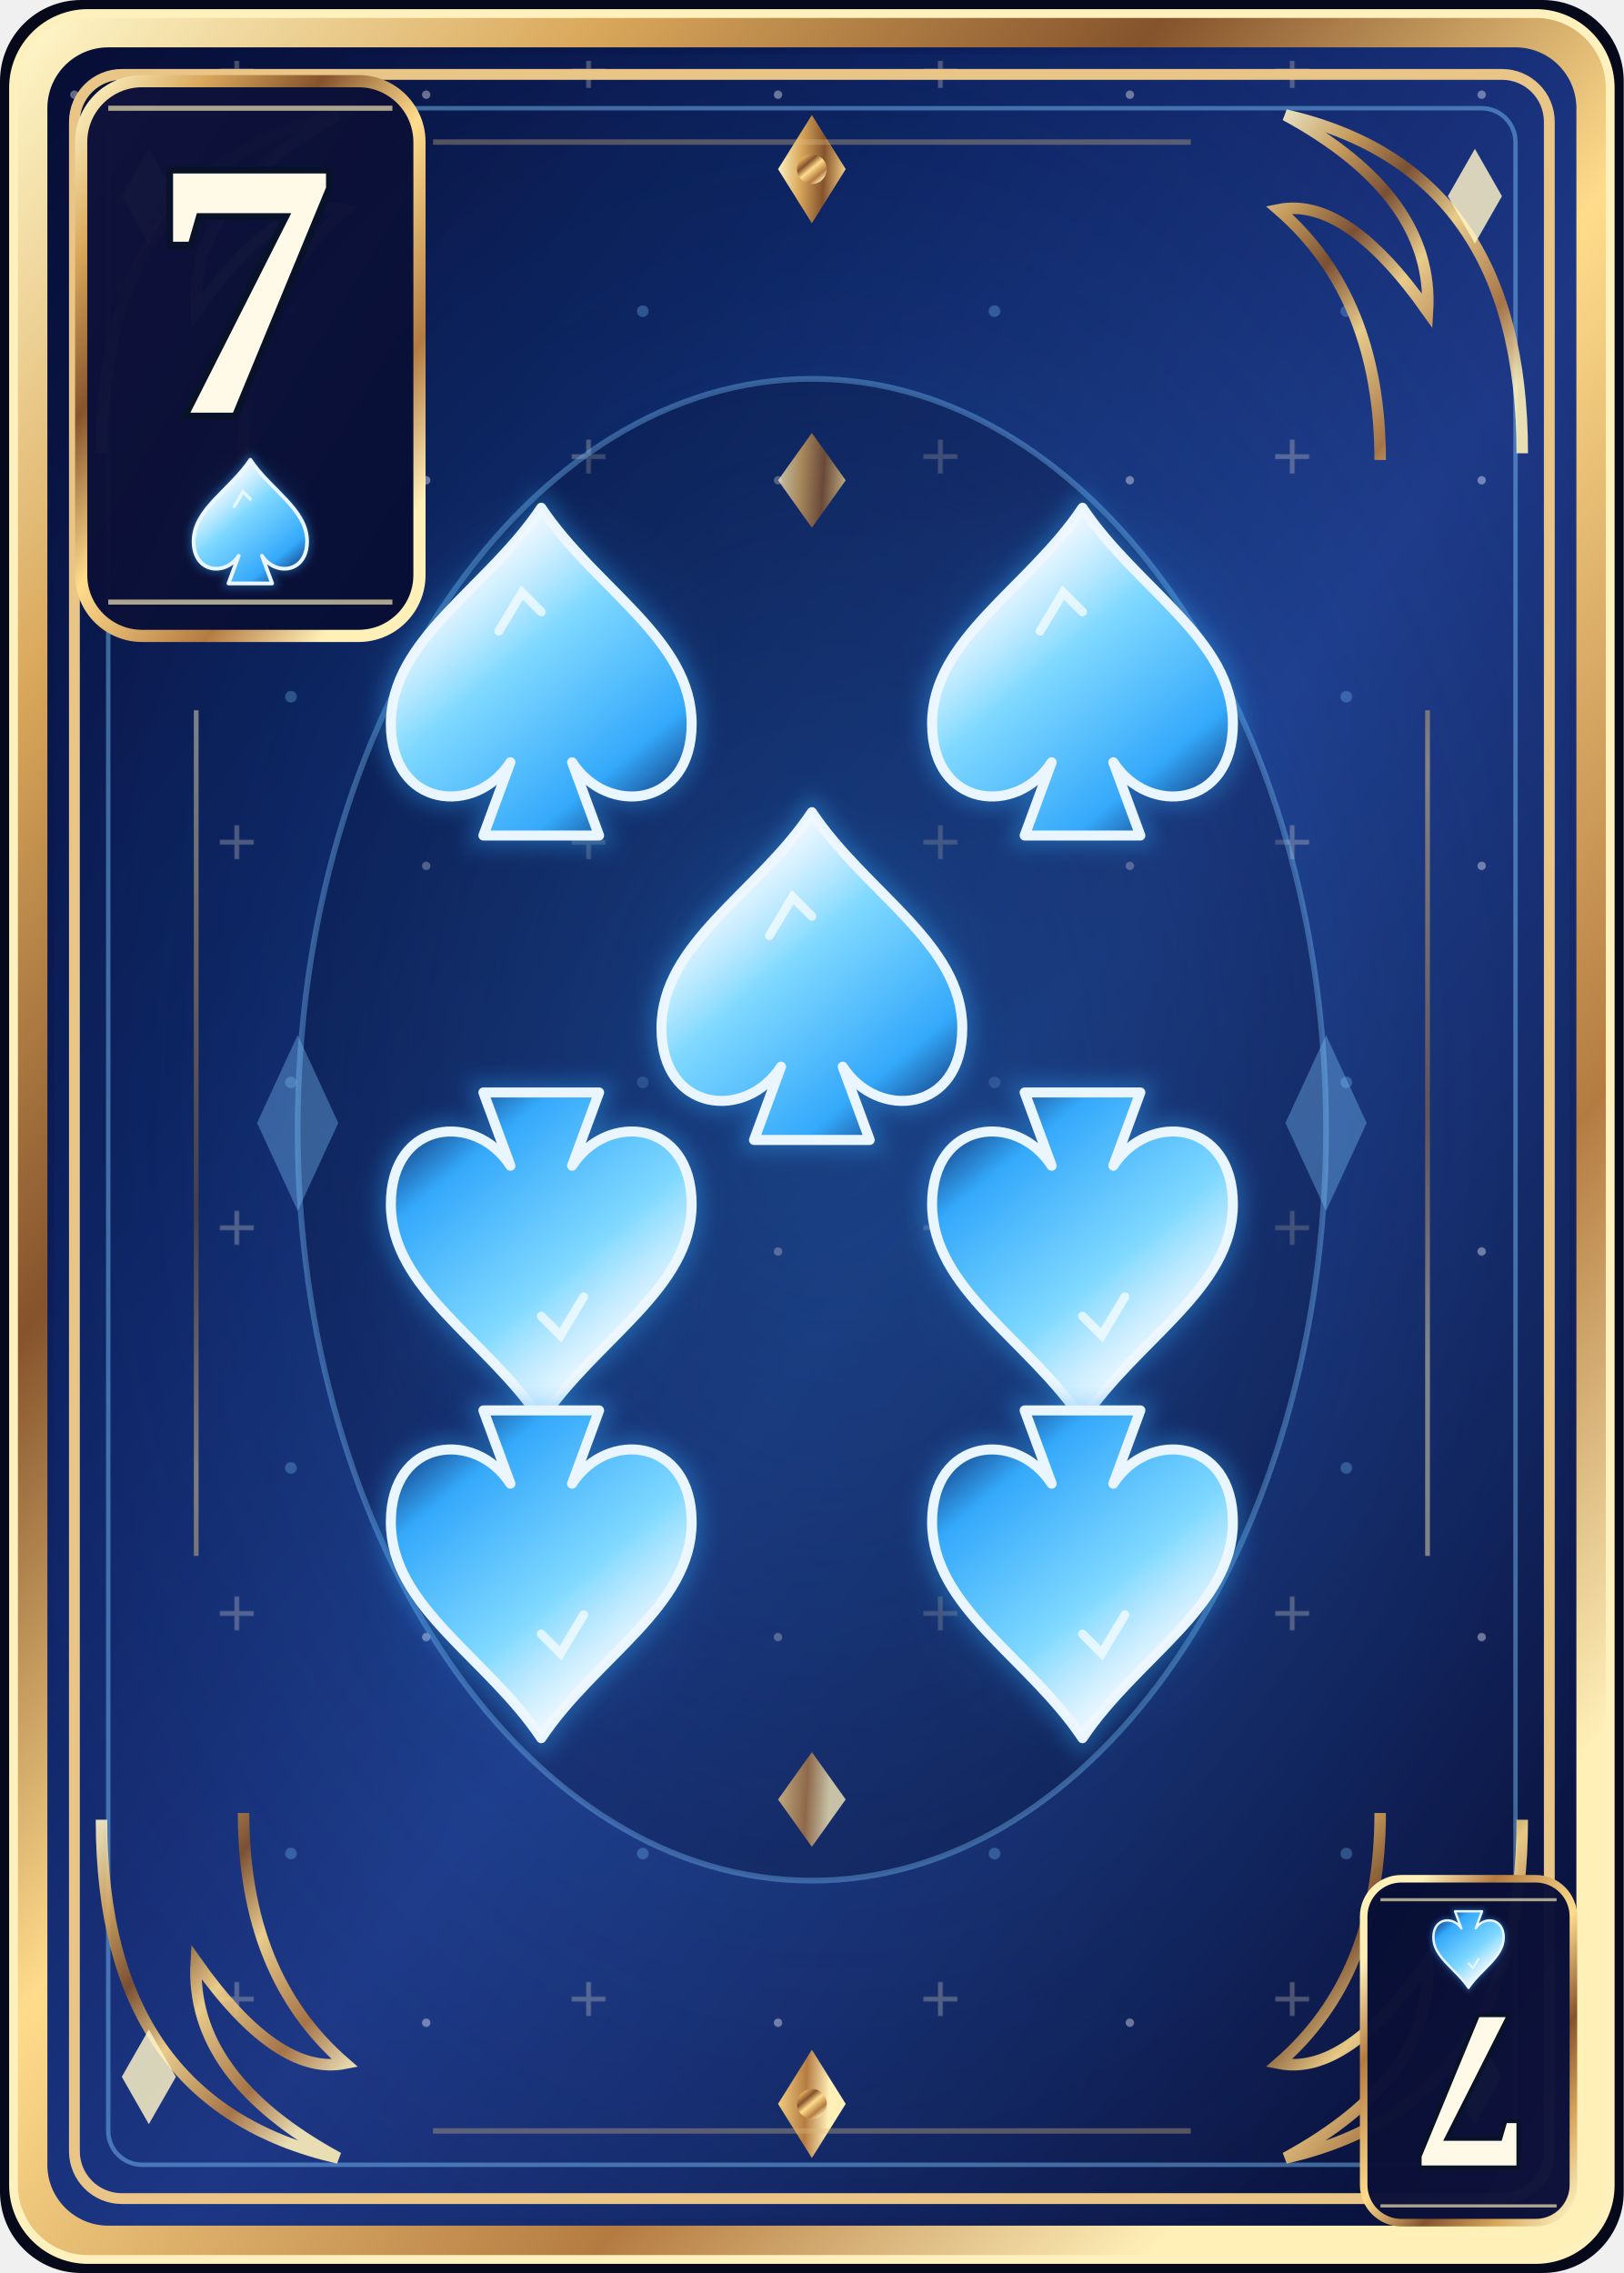
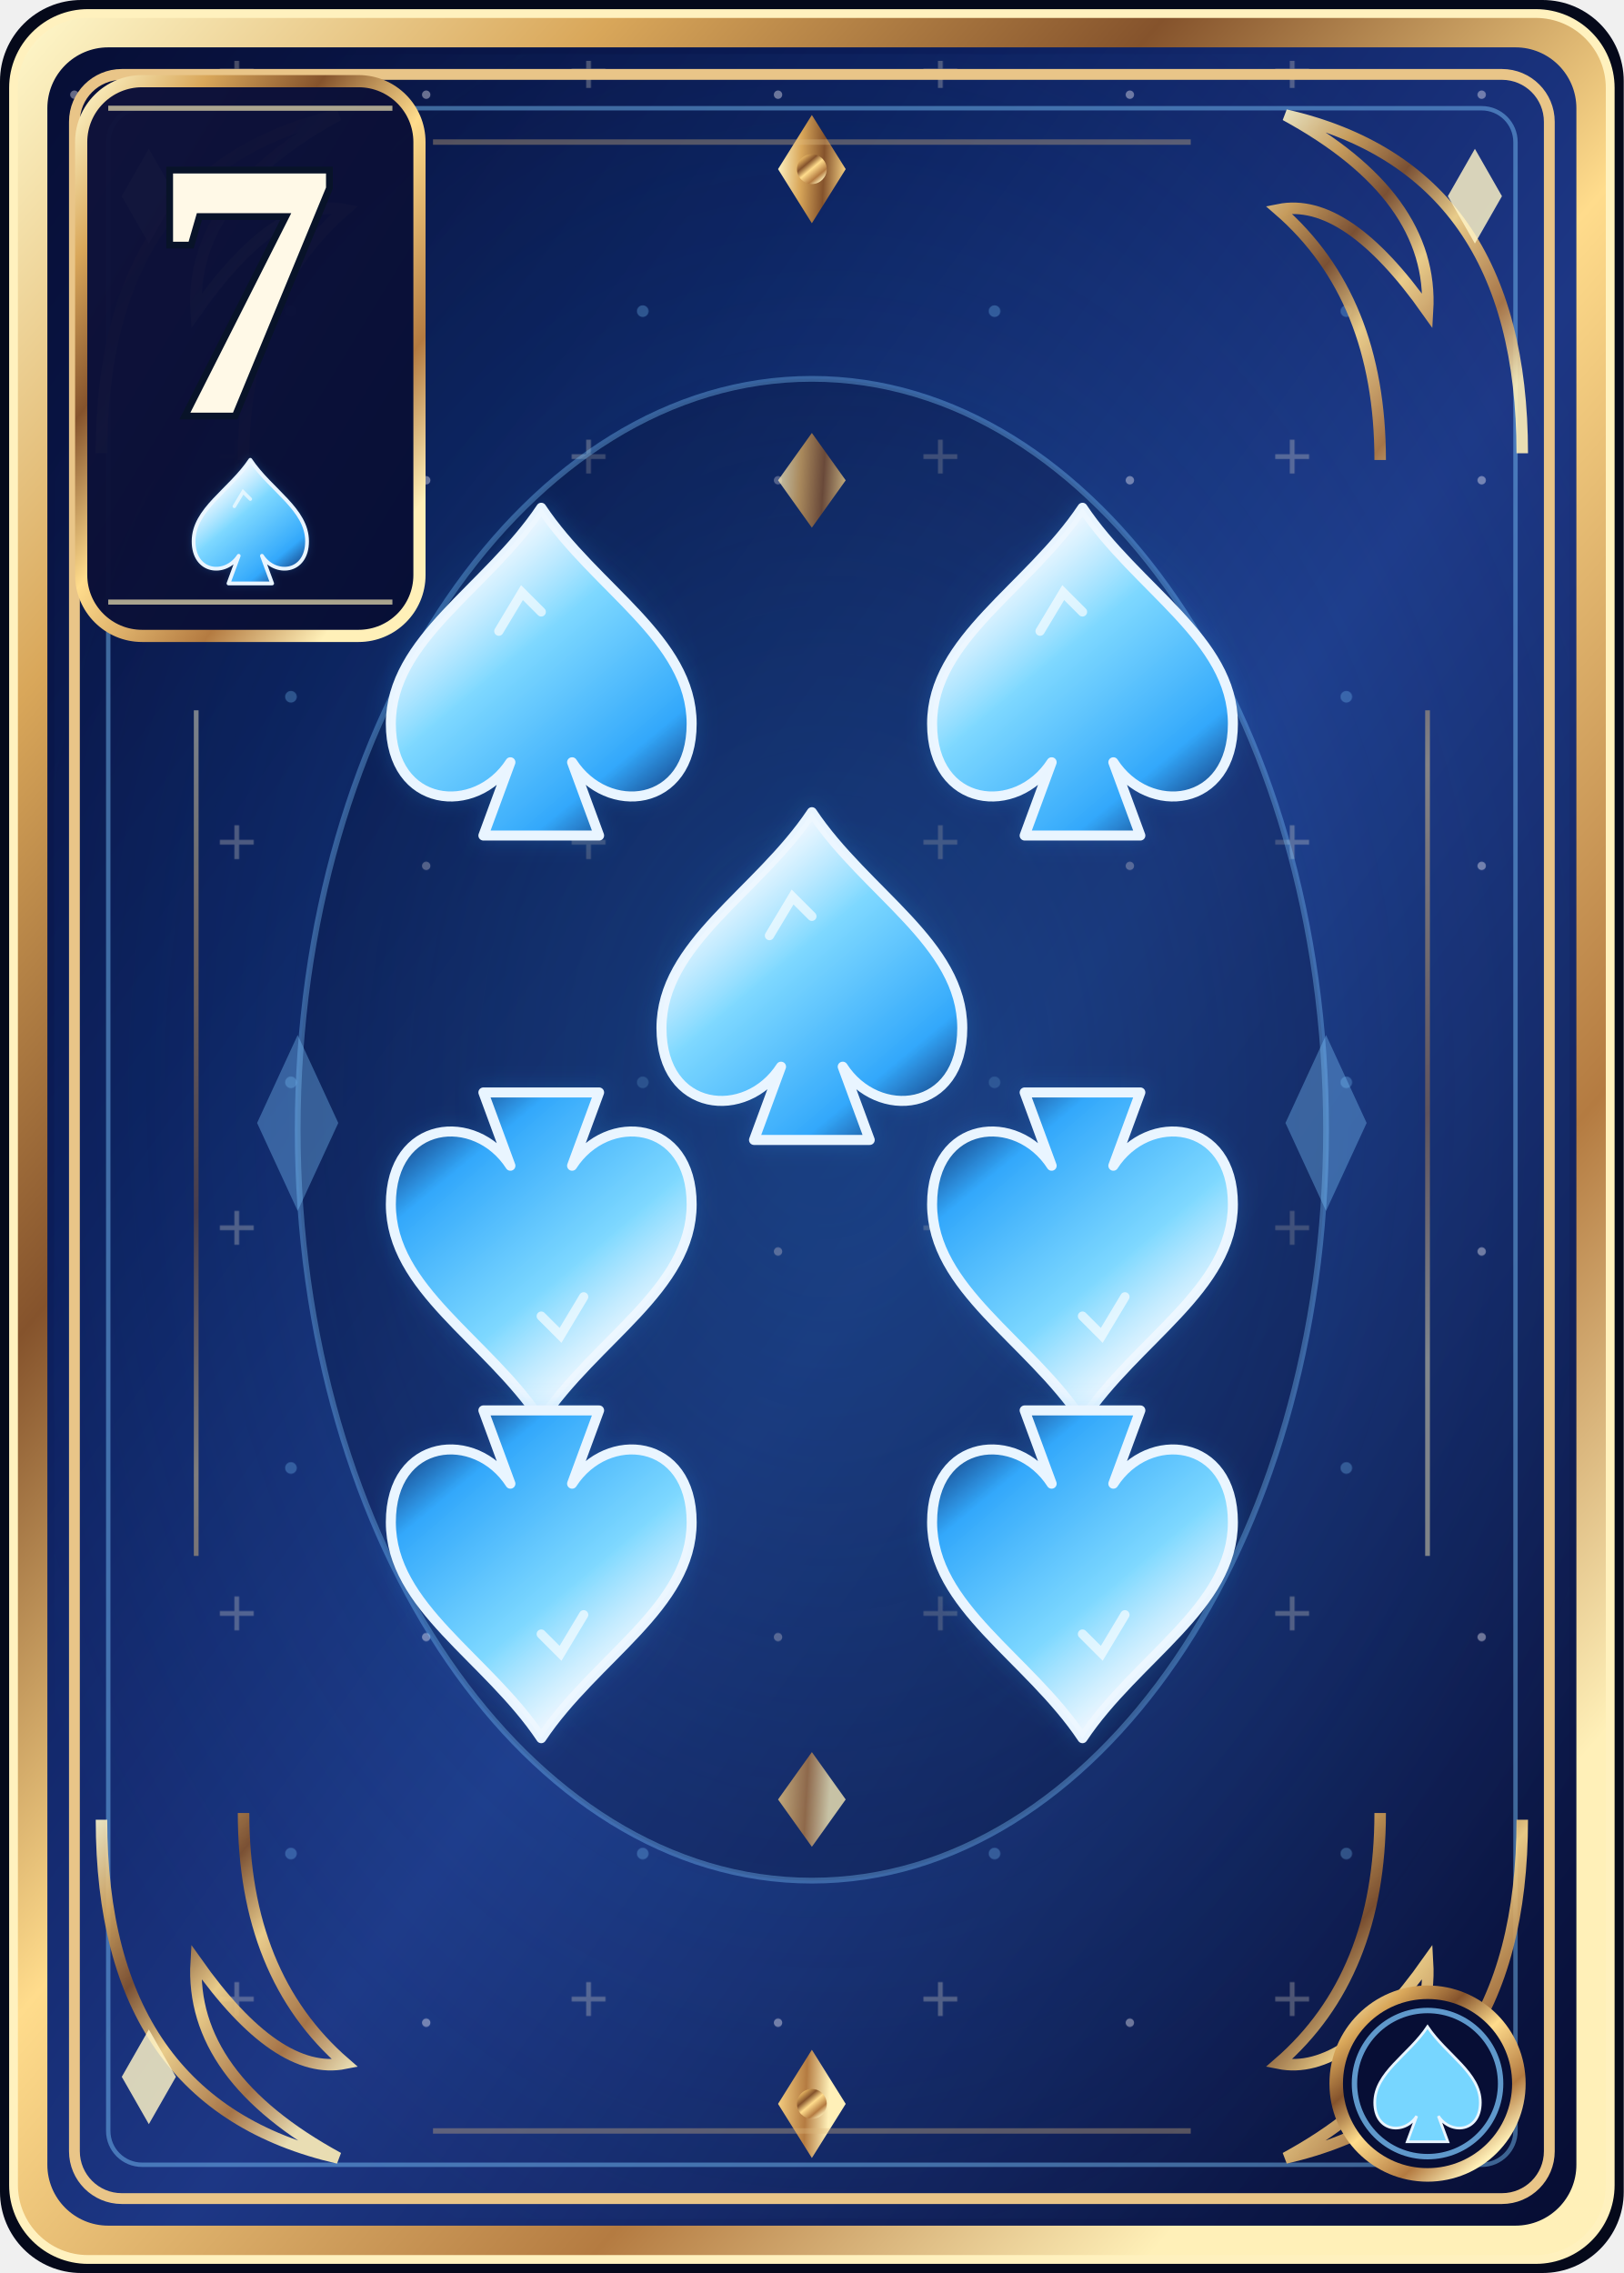
- <svg xmlns="http://www.w3.org/2000/svg" viewBox="0 0 240 336" width="240" height="336" role="img" aria-label="7 of Spades — Mystic Royale V3" data-theme="mystic-royale-v3" data-rank="7" data-suit="S" data-card="S-7">
+ <svg xmlns="http://www.w3.org/2000/svg" viewBox="0 0 240 336" width="240" height="336" role="img" aria-label="7 of Spades — Mystic Royale V4" data-theme="mystic-royale-v4" data-rank="7" data-suit="S" data-card="S-7">
  <defs>
    <linearGradient id="velvet" x1="0%" y1="0%" x2="96%" y2="100%">
      <stop offset="0%" stop-color="#070e35" />
      <stop offset="28%" stop-color="#0b1d59" />
      <stop offset="56%" stop-color="#1d3785" />
      <stop offset="100%" stop-color="#070e35" />
    </linearGradient>
    <radialGradient id="aura" cx="51%" cy="48%" r="59%">
      <stop offset="0%" stop-color="#30a7fb" stop-opacity=".27" />
      <stop offset="60%" stop-color="#30a7fb" stop-opacity=".08" />
      <stop offset="100%" stop-color="#30a7fb" stop-opacity="0" />
    </radialGradient>
    <linearGradient id="gold" x1="0%" y1="0%" x2="84%" y2="100%">
      <stop offset="0%" stop-color="#fff8cb" />
      <stop offset="18%" stop-color="#d9a75a" />
      <stop offset="35%" stop-color="#85532c" />
      <stop offset="53%" stop-color="#ffdc8c" />
      <stop offset="77%" stop-color="#b47b41" />
      <stop offset="94%" stop-color="#fff0b8" />
    </linearGradient>
    <linearGradient id="gem" x1="17%" y1="3%" x2="91%" y2="100%">
      <stop offset="0%" stop-color="#fffdf8" />
      <stop offset="15%" stop-color="#e9f5ff" />
      <stop offset="40%" stop-color="#77d6ff" />
      <stop offset="78%" stop-color="#30a7fb" />
      <stop offset="100%" stop-color="#0b1d59" />
    </linearGradient>
    <linearGradient id="gemshine" x1="20%" y1="3%" x2="91%" y2="92%">
      <stop offset="0%" stop-color="#ffffff" stop-opacity=".91" />
      <stop offset="43%" stop-color="#ffffff" stop-opacity=".16" />
      <stop offset="100%" stop-color="#ffffff" stop-opacity="0" />
    </linearGradient>
    <radialGradient id="halo">
      <stop offset="0%" stop-color="#30a7fb" stop-opacity=".64" />
      <stop offset="54%" stop-color="#30a7fb" stop-opacity=".14" />
      <stop offset="100%" stop-color="#30a7fb" stop-opacity="0" />
    </radialGradient>
    <linearGradient id="portraitFade" x1="0%" y1="0%" x2="0%" y2="100%">
      <stop offset="0%" stop-color="#070e35" stop-opacity=".03" />
      <stop offset="69%" stop-color="#070e35" stop-opacity=".05" />
      <stop offset="100%" stop-color="#070e35" stop-opacity=".89" />
    </linearGradient>
    <linearGradient id="indexBg" x1="0%" y1="0%" x2="100%" y2="100%">
      <stop offset="0%" stop-color="#10133b" stop-opacity=".98" />
      <stop offset="100%" stop-color="#070e35" stop-opacity=".98" />
    </linearGradient>
    <filter id="soft" x="-50%" y="-50%" width="200%" height="200%">
      <feGaussianBlur stdDeviation="2.6" />
    </filter>
    <pattern id="stars" width="52" height="57" patternUnits="userSpaceOnUse">
      <circle cx="11" cy="14" r=".62" fill="#fff9ff" opacity=".39" />
      <circle cx="43" cy="46" r=".86" fill="#7cc6fd" opacity=".3" />
      <path d="M35 8v5m-2.5-2.5h5" stroke="#fff2d7" stroke-width=".7" opacity=".26" />
    </pattern>
    <path id="suit" d="M0 -42 C-14 -21 -39 -8 -39 14 C-39 36 -17 38 -8 24 L-15 43 H15 L8 24 C17 38 39 36 39 14 C39 -8 14 -21 0 -42Z" />
    <clipPath id="portraitClip">
      <rect x="41" y="76" width="158" height="190" rx="10" />
    </clipPath>
  </defs>
  <rect width="240" height="336" rx="12" fill="#05091a" />
  <rect x="2" y="2" width="236" height="332" rx="11" fill="url(#gold)" stroke="#fff1be" stroke-width="1.3" />
  <rect x="7" y="7" width="226" height="322" rx="9" fill="url(#velvet)" />
  <rect x="8" y="8" width="224" height="320" rx="8" fill="url(#aura)" />
  <rect x="9" y="9" width="222" height="318" rx="8" fill="url(#stars)" />
  <rect x="11" y="11" width="218" height="314" rx="7" fill="none" stroke="#e9c588" stroke-width="1.6" />
  <rect x="16" y="16" width="208" height="304" rx="5" fill="none" stroke="#7cc6fd" stroke-opacity=".46" stroke-width=".65" />
  <path d="M29 105L29 230M211 105L211 230" stroke="url(#gold)" stroke-width=".7" opacity=".46" />
  <g stroke="url(#gold)" stroke-width="1.7" fill="none" opacity=".9">
    <path d="M15 67Q15 25 50 17Q28 29 29 46Q41 29 51 31Q36 44 36 68" />
    <path d="M225 67Q225 25 190 17Q212 29 211 46Q199 29 189 31Q204 44 204 68" />
    <path d="M15 269Q15 311 50 319Q28 307 29 290Q41 307 51 305Q36 292 36 268" />
    <path d="M225 269Q225 311 190 319Q212 307 211 290Q199 307 189 305Q204 292 204 268" />
  </g>
  <g fill="#fff4c7" opacity=".83">
    <path d="M22 22l4 7-4 7-4-7Z M218 22l4 7-4 7-4-7Z M22 314l4-7-4-7-4 7Z M218 314l4-7-4-7-4 7Z" />
  </g>
  <g fill="url(#gold)">
    <path d="M120 17l5 8-5 8-5-8Z M120 319l5-8-5-8-5 8Z" />
    <circle cx="120" cy="25" r="2.2" />
    <circle cx="120" cy="311" r="2.2" />
  </g>
  <path d="M64 21h112M64 315h112" stroke="#dfb97e" stroke-width=".8" opacity=".35" />
  <ellipse cx="120" cy="167" rx="76" ry="111" fill="#070e35" opacity=".27" />
  <ellipse cx="120" cy="167" rx="76" ry="111" fill="none" stroke="#7cc6fd" stroke-width=".85" opacity=".36" />
  <path d="M120 64l5 7-5 7-5-7ZM120 259l5 7-5 7-5-7Z" fill="url(#gold)" opacity=".76" />
  <path d="M44 153l6 13-6 13-6-13ZM196 153l6 13-6 13-6-13Z" fill="#7cc6fd" opacity=".36" />
  <g class="royal-pip" transform="translate(80 99) rotate(0) scale(0.57)">
-     <circle r="47" fill="url(#halo)" opacity=".40" />
-     <use href="#suit" fill="#30a7fb" stroke="#30a7fb" stroke-width="6" filter="url(#soft)" opacity=".35" />
+     <circle r="42" fill="url(#halo)" opacity=".22" />
+     <use href="#suit" fill="#30a7fb" stroke="#30a7fb" stroke-width="3.1" filter="url(#soft)" opacity=".18" />
    <use href="#suit" fill="url(#gem)" stroke="#e9f5ff" stroke-width="2.6" stroke-linejoin="round" />
-     <use href="#suit" fill="url(#gemshine)" opacity=".41" />
-     <path d="M-11 -10L-5 -20L0 -15" fill="none" stroke="#ffffff" stroke-width="2.3" opacity=".68" stroke-linecap="round" />
+     <use href="#suit" fill="url(#gemshine)" opacity=".30" />
+     <path d="M-11 -10L-5 -20L0 -15" fill="none" stroke="#ffffff" stroke-width="2.4" opacity=".64" stroke-linecap="round" />
  </g>
  <g class="royal-pip" transform="translate(160 99) rotate(0) scale(0.57)">
-     <circle r="47" fill="url(#halo)" opacity=".40" />
-     <use href="#suit" fill="#30a7fb" stroke="#30a7fb" stroke-width="6" filter="url(#soft)" opacity=".35" />
+     <circle r="42" fill="url(#halo)" opacity=".22" />
+     <use href="#suit" fill="#30a7fb" stroke="#30a7fb" stroke-width="3.1" filter="url(#soft)" opacity=".18" />
    <use href="#suit" fill="url(#gem)" stroke="#e9f5ff" stroke-width="2.6" stroke-linejoin="round" />
-     <use href="#suit" fill="url(#gemshine)" opacity=".41" />
-     <path d="M-11 -10L-5 -20L0 -15" fill="none" stroke="#ffffff" stroke-width="2.3" opacity=".68" stroke-linecap="round" />
+     <use href="#suit" fill="url(#gemshine)" opacity=".30" />
+     <path d="M-11 -10L-5 -20L0 -15" fill="none" stroke="#ffffff" stroke-width="2.4" opacity=".64" stroke-linecap="round" />
  </g>
  <g class="royal-pip" transform="translate(120 144) rotate(0) scale(0.57)">
-     <circle r="47" fill="url(#halo)" opacity=".40" />
-     <use href="#suit" fill="#30a7fb" stroke="#30a7fb" stroke-width="6" filter="url(#soft)" opacity=".35" />
+     <circle r="42" fill="url(#halo)" opacity=".22" />
+     <use href="#suit" fill="#30a7fb" stroke="#30a7fb" stroke-width="3.1" filter="url(#soft)" opacity=".18" />
    <use href="#suit" fill="url(#gem)" stroke="#e9f5ff" stroke-width="2.6" stroke-linejoin="round" />
-     <use href="#suit" fill="url(#gemshine)" opacity=".41" />
-     <path d="M-11 -10L-5 -20L0 -15" fill="none" stroke="#ffffff" stroke-width="2.3" opacity=".68" stroke-linecap="round" />
+     <use href="#suit" fill="url(#gemshine)" opacity=".30" />
+     <path d="M-11 -10L-5 -20L0 -15" fill="none" stroke="#ffffff" stroke-width="2.4" opacity=".64" stroke-linecap="round" />
  </g>
  <g class="royal-pip" transform="translate(80 186) rotate(180) scale(0.57)">
-     <circle r="47" fill="url(#halo)" opacity=".40" />
-     <use href="#suit" fill="#30a7fb" stroke="#30a7fb" stroke-width="6" filter="url(#soft)" opacity=".35" />
+     <circle r="42" fill="url(#halo)" opacity=".22" />
+     <use href="#suit" fill="#30a7fb" stroke="#30a7fb" stroke-width="3.1" filter="url(#soft)" opacity=".18" />
    <use href="#suit" fill="url(#gem)" stroke="#e9f5ff" stroke-width="2.6" stroke-linejoin="round" />
-     <use href="#suit" fill="url(#gemshine)" opacity=".41" />
-     <path d="M-11 -10L-5 -20L0 -15" fill="none" stroke="#ffffff" stroke-width="2.3" opacity=".68" stroke-linecap="round" />
+     <use href="#suit" fill="url(#gemshine)" opacity=".30" />
+     <path d="M-11 -10L-5 -20L0 -15" fill="none" stroke="#ffffff" stroke-width="2.4" opacity=".64" stroke-linecap="round" />
  </g>
  <g class="royal-pip" transform="translate(160 186) rotate(180) scale(0.57)">
-     <circle r="47" fill="url(#halo)" opacity=".40" />
-     <use href="#suit" fill="#30a7fb" stroke="#30a7fb" stroke-width="6" filter="url(#soft)" opacity=".35" />
+     <circle r="42" fill="url(#halo)" opacity=".22" />
+     <use href="#suit" fill="#30a7fb" stroke="#30a7fb" stroke-width="3.1" filter="url(#soft)" opacity=".18" />
    <use href="#suit" fill="url(#gem)" stroke="#e9f5ff" stroke-width="2.6" stroke-linejoin="round" />
-     <use href="#suit" fill="url(#gemshine)" opacity=".41" />
-     <path d="M-11 -10L-5 -20L0 -15" fill="none" stroke="#ffffff" stroke-width="2.3" opacity=".68" stroke-linecap="round" />
+     <use href="#suit" fill="url(#gemshine)" opacity=".30" />
+     <path d="M-11 -10L-5 -20L0 -15" fill="none" stroke="#ffffff" stroke-width="2.4" opacity=".64" stroke-linecap="round" />
  </g>
  <g class="royal-pip" transform="translate(80 233) rotate(180) scale(0.57)">
-     <circle r="47" fill="url(#halo)" opacity=".40" />
-     <use href="#suit" fill="#30a7fb" stroke="#30a7fb" stroke-width="6" filter="url(#soft)" opacity=".35" />
+     <circle r="42" fill="url(#halo)" opacity=".22" />
+     <use href="#suit" fill="#30a7fb" stroke="#30a7fb" stroke-width="3.1" filter="url(#soft)" opacity=".18" />
    <use href="#suit" fill="url(#gem)" stroke="#e9f5ff" stroke-width="2.6" stroke-linejoin="round" />
-     <use href="#suit" fill="url(#gemshine)" opacity=".41" />
-     <path d="M-11 -10L-5 -20L0 -15" fill="none" stroke="#ffffff" stroke-width="2.3" opacity=".68" stroke-linecap="round" />
+     <use href="#suit" fill="url(#gemshine)" opacity=".30" />
+     <path d="M-11 -10L-5 -20L0 -15" fill="none" stroke="#ffffff" stroke-width="2.4" opacity=".64" stroke-linecap="round" />
  </g>
  <g class="royal-pip" transform="translate(160 233) rotate(180) scale(0.57)">
-     <circle r="47" fill="url(#halo)" opacity=".40" />
-     <use href="#suit" fill="#30a7fb" stroke="#30a7fb" stroke-width="6" filter="url(#soft)" opacity=".35" />
+     <circle r="42" fill="url(#halo)" opacity=".22" />
+     <use href="#suit" fill="#30a7fb" stroke="#30a7fb" stroke-width="3.1" filter="url(#soft)" opacity=".18" />
    <use href="#suit" fill="url(#gem)" stroke="#e9f5ff" stroke-width="2.6" stroke-linejoin="round" />
-     <use href="#suit" fill="url(#gemshine)" opacity=".41" />
-     <path d="M-11 -10L-5 -20L0 -15" fill="none" stroke="#ffffff" stroke-width="2.3" opacity=".68" stroke-linecap="round" />
+     <use href="#suit" fill="url(#gemshine)" opacity=".30" />
+     <path d="M-11 -10L-5 -20L0 -15" fill="none" stroke="#ffffff" stroke-width="2.4" opacity=".64" stroke-linecap="round" />
  </g>
  <g class="corner-index">
    <rect x="12" y="12" width="50" height="82" rx="9" fill="url(#indexBg)" stroke="url(#gold)" stroke-width="1.8" />
    <path d="M16 16h42M16 89h42" stroke="#fff2bd" stroke-width=".75" opacity=".65" />
    <text x="36" y="61" text-anchor="middle" font-family="Georgia,Times New Roman,serif" font-weight="bold" font-size="54" fill="#fff9e7" stroke="#081329" stroke-width="2" paint-order="stroke">7</text>
    <g class="royal-pip" transform="translate(37 77) rotate(0) scale(0.215)">
-       <circle r="47" fill="url(#halo)" opacity=".40" />
-       <use href="#suit" fill="#30a7fb" stroke="#30a7fb" stroke-width="6" filter="url(#soft)" opacity=".35" />
+       <circle r="42" fill="url(#halo)" opacity=".22" />
+       <use href="#suit" fill="#30a7fb" stroke="#30a7fb" stroke-width="3.1" filter="url(#soft)" opacity=".18" />
      <use href="#suit" fill="url(#gem)" stroke="#e9f5ff" stroke-width="2.6" stroke-linejoin="round" />
-       <use href="#suit" fill="url(#gemshine)" opacity=".41" />
-       <path d="M-11 -10L-5 -20L0 -15" fill="none" stroke="#ffffff" stroke-width="2.3" opacity=".68" stroke-linecap="round" />
+       <use href="#suit" fill="url(#gemshine)" opacity=".30" />
+       <path d="M-11 -10L-5 -20L0 -15" fill="none" stroke="#ffffff" stroke-width="2.4" opacity=".64" stroke-linecap="round" />
    </g>
  </g>
-   <g class="corner-index" transform="translate(240 336) rotate(180) scale(.62)">
-     <rect x="12" y="12" width="50" height="82" rx="9" fill="url(#indexBg)" stroke="url(#gold)" stroke-width="1.8" />
-     <path d="M16 16h42M16 89h42" stroke="#fff2bd" stroke-width=".75" opacity=".65" />
-     <text x="36" y="61" text-anchor="middle" font-family="Georgia,Times New Roman,serif" font-weight="bold" font-size="54" fill="#fff9e7" stroke="#081329" stroke-width="2" paint-order="stroke">7</text>
-     <g class="royal-pip" transform="translate(37 77) rotate(0) scale(0.215)">
-       <circle r="47" fill="url(#halo)" opacity=".40" />
-       <use href="#suit" fill="#30a7fb" stroke="#30a7fb" stroke-width="6" filter="url(#soft)" opacity=".35" />
-       <use href="#suit" fill="url(#gem)" stroke="#e9f5ff" stroke-width="2.6" stroke-linejoin="round" />
-       <use href="#suit" fill="url(#gemshine)" opacity=".41" />
-       <path d="M-11 -10L-5 -20L0 -15" fill="none" stroke="#ffffff" stroke-width="2.3" opacity=".68" stroke-linecap="round" />
-     </g>
+   <g class="corner-sigil" transform="translate(211 308)">
+     <circle r="13.5" fill="#070e35" stroke="url(#gold)" stroke-width="2" />
+     <circle r="10.8" fill="none" stroke="#7cc6fd" stroke-width=".8" opacity=".75" />
+     <use href="#suit" fill="#77d6ff" stroke="#e9f5ff" stroke-width="2" transform="scale(.20)" />
  </g>
</svg>
